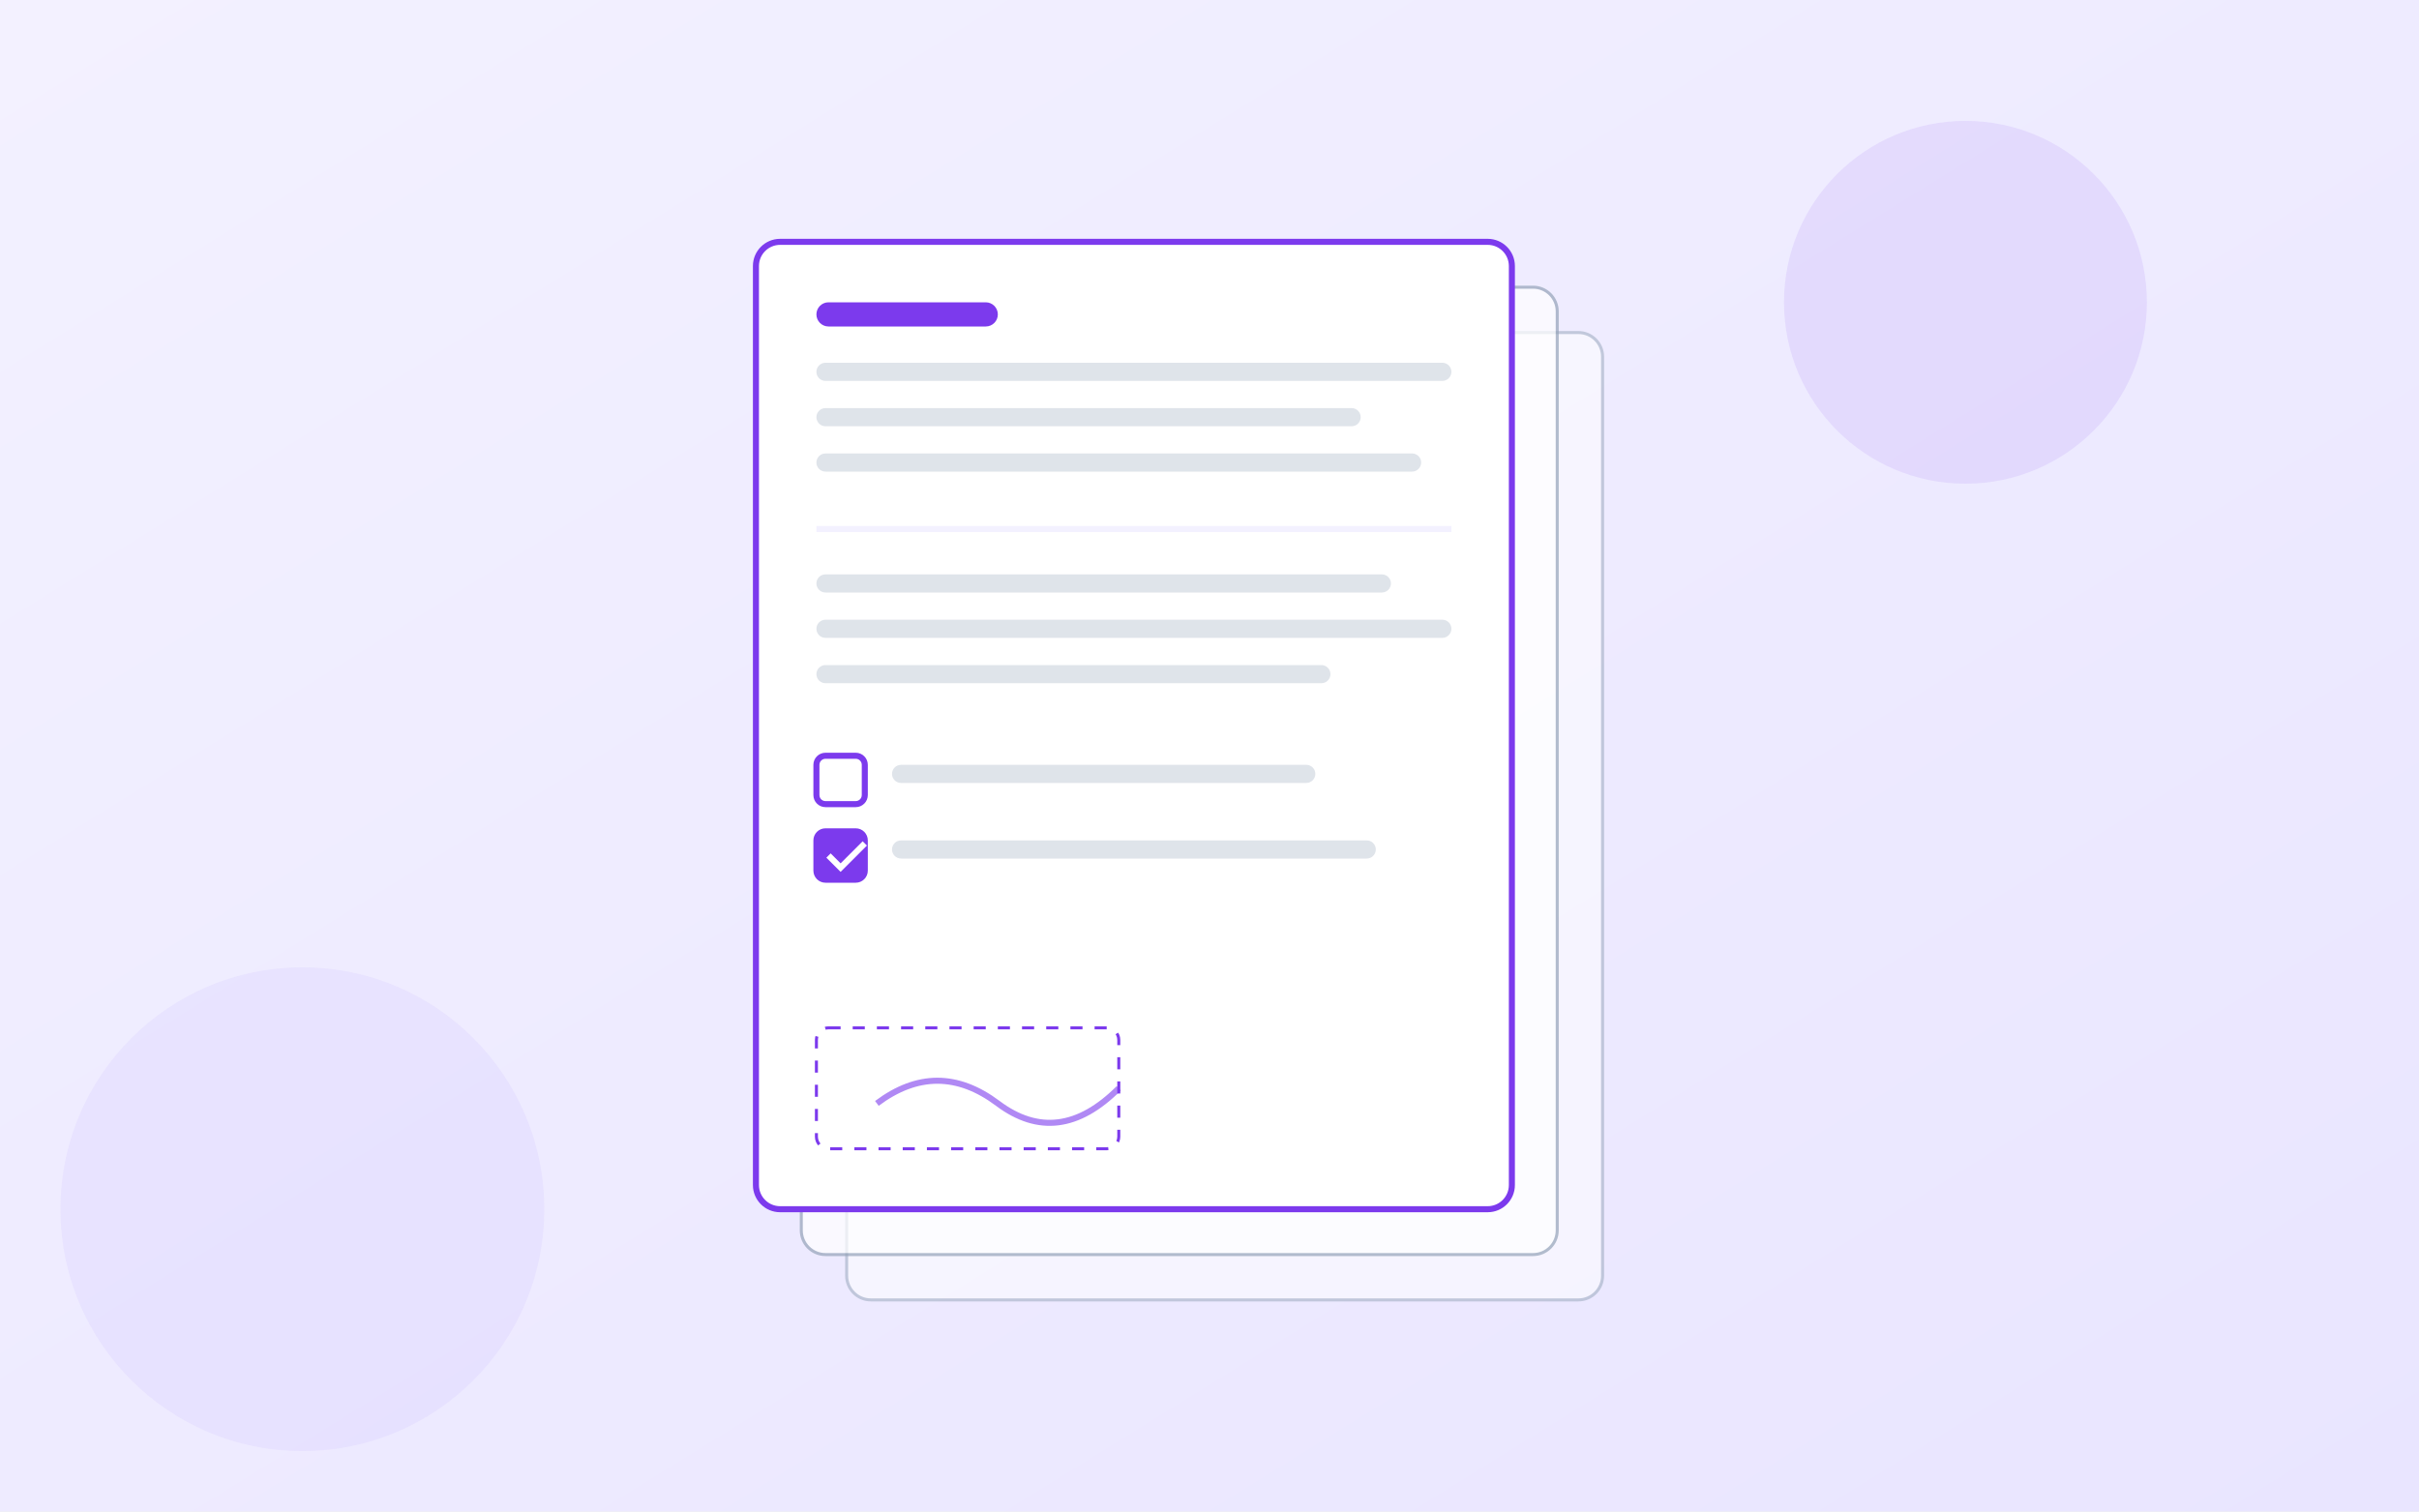
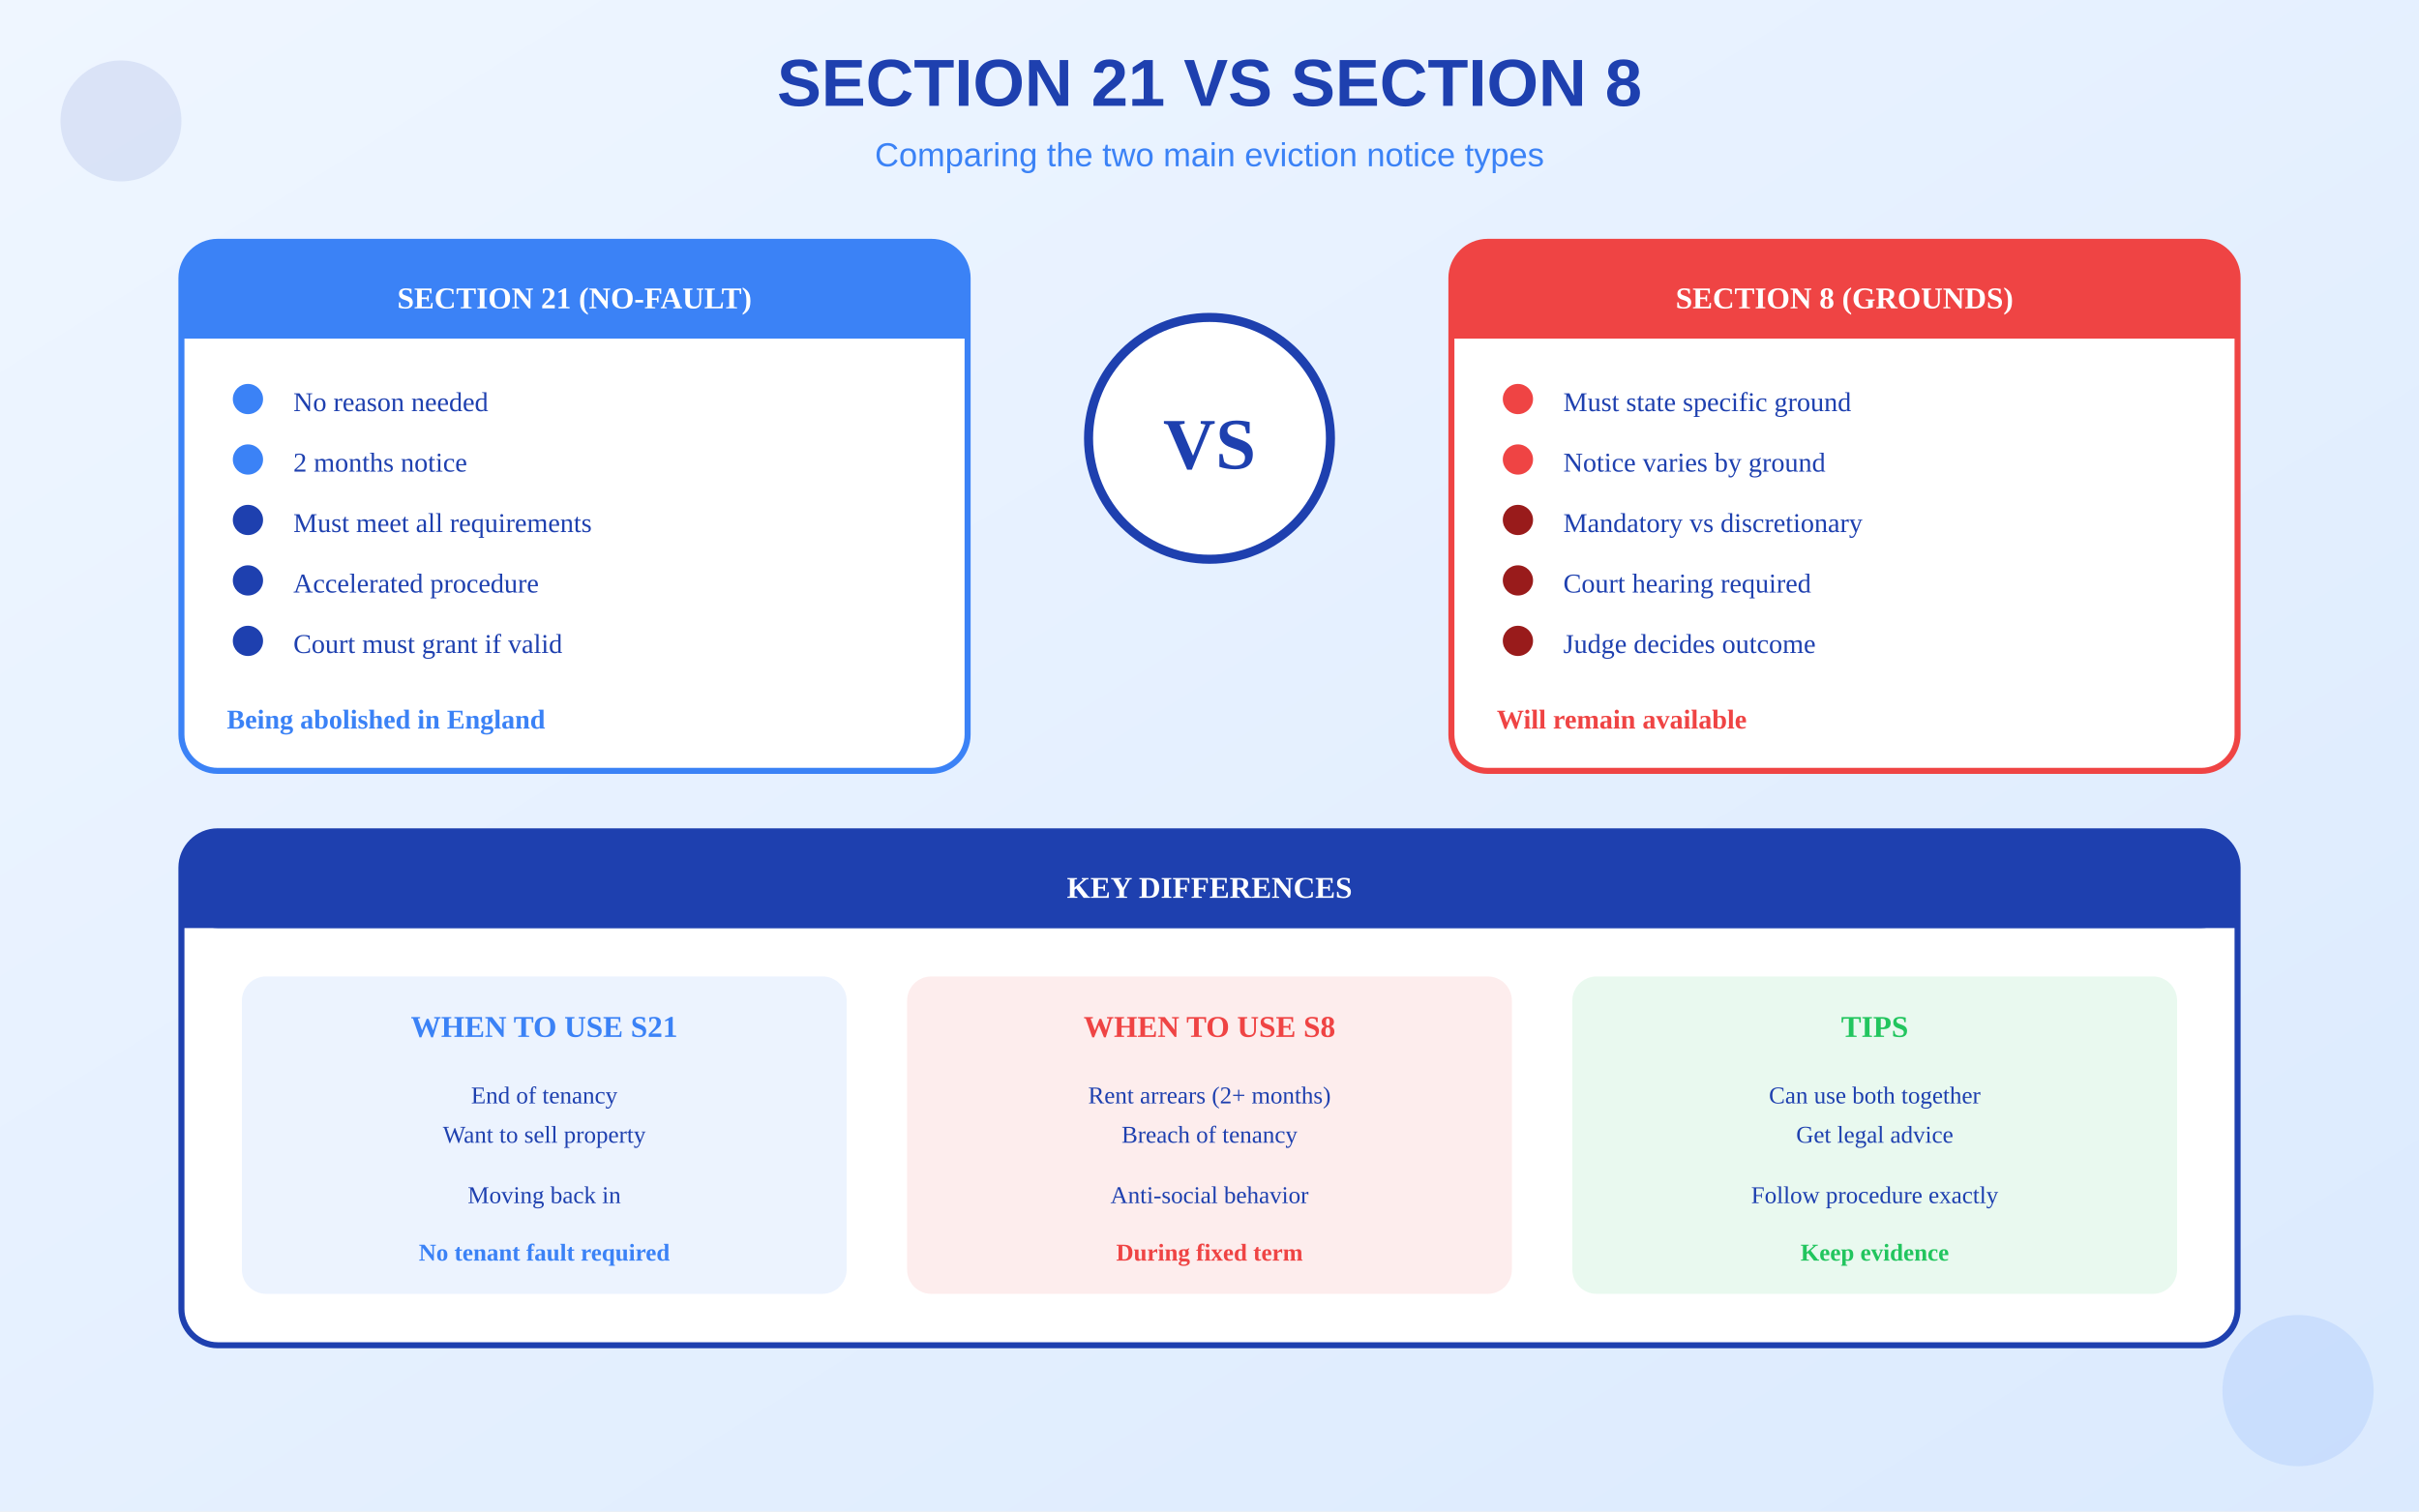
<svg xmlns="http://www.w3.org/2000/svg" viewBox="0 0 800 500">
  <defs>
    <linearGradient id="bgGrad" x1="0%" y1="0%" x2="100%" y2="100%">
-       <stop offset="0%" style="stop-color:#F3F1FF" />
-       <stop offset="100%" style="stop-color:#E9E5FF" />
+       <stop offset="0%" style="stop-color:#EFF6FF" />
+       <stop offset="100%" style="stop-color:#DBEAFE" />
    </linearGradient>
  </defs>
  <rect width="800" height="500" fill="url(#bgGrad)" />
-   <g transform="translate(250, 80)">
-     <rect x="30" y="30" width="250" height="320" rx="8" fill="white" stroke="#94A3B8" stroke-width="1" opacity="0.5" />
-     <rect x="15" y="15" width="250" height="320" rx="8" fill="white" stroke="#94A3B8" stroke-width="1" opacity="0.7" />
-     <rect x="0" y="0" width="250" height="320" rx="8" fill="white" stroke="#7C3AED" stroke-width="2" />
-     <rect x="20" y="20" width="60" height="8" rx="4" fill="#7C3AED" />
-     <rect x="20" y="40" width="210" height="6" rx="3" fill="#94A3B8" opacity="0.3" />
-     <rect x="20" y="55" width="180" height="6" rx="3" fill="#94A3B8" opacity="0.3" />
-     <rect x="20" y="70" width="200" height="6" rx="3" fill="#94A3B8" opacity="0.3" />
-     <line x1="20" y1="95" x2="230" y2="95" stroke="#F3F1FF" stroke-width="2" />
-     <rect x="20" y="110" width="190" height="6" rx="3" fill="#94A3B8" opacity="0.3" />
-     <rect x="20" y="125" width="210" height="6" rx="3" fill="#94A3B8" opacity="0.3" />
-     <rect x="20" y="140" width="170" height="6" rx="3" fill="#94A3B8" opacity="0.3" />
-     <rect x="20" y="170" width="16" height="16" rx="3" stroke="#7C3AED" stroke-width="2" fill="none" />
-     <rect x="45" y="173" width="140" height="6" rx="3" fill="#94A3B8" opacity="0.3" />
-     <rect x="20" y="195" width="16" height="16" rx="3" stroke="#7C3AED" stroke-width="2" fill="#7C3AED" />
-     <path d="M24 203 L28 207 L36 199" stroke="white" stroke-width="2" fill="none" />
-     <rect x="45" y="198" width="160" height="6" rx="3" fill="#94A3B8" opacity="0.3" />
-     <rect x="20" y="260" width="100" height="40" rx="4" stroke="#7C3AED" stroke-width="1" stroke-dasharray="4" fill="none" />
-     <path d="M40 285 Q60 270 80 285 Q100 300 120 280" stroke="#7C3AED" stroke-width="2" fill="none" opacity="0.6" />
+   <text x="400" y="35" text-anchor="middle" fill="#1E40AF" font-size="22" font-weight="bold" font-family="Arial">SECTION 21 VS SECTION 8</text>
+   <text x="400" y="55" text-anchor="middle" fill="#3B82F6" font-size="11" font-family="Arial">Comparing the two main eviction notice types</text>
+   <g transform="translate(350, 95)">
+     <circle cx="50" cy="50" r="40" fill="white" stroke="#1E40AF" stroke-width="3" />
+     <text x="50" y="60" text-anchor="middle" fill="#1E40AF" font-size="24" font-weight="bold">VS</text>
  </g>
-   <circle cx="650" cy="100" r="60" fill="#7C3AED" opacity="0.1" />
-   <circle cx="100" cy="400" r="80" fill="#A78BFA" opacity="0.1" />
+   <g transform="translate(60, 80)">
+     <rect x="0" y="0" width="260" height="175" rx="12" fill="white" stroke="#3B82F6" stroke-width="2" />
+     <rect x="0" y="0" width="260" height="32" rx="12" fill="#3B82F6" />
+     <rect x="0" y="20" width="260" height="12" fill="#3B82F6" />
+     <text x="130" y="22" text-anchor="middle" fill="white" font-size="10" font-weight="bold">SECTION 21 (NO-FAULT)</text>
+     <g transform="translate(15, 45)">
+       <circle cx="7" cy="7" r="5" fill="#3B82F6" />
+       <text x="22" y="11" fill="#1E40AF" font-size="9">No reason needed</text>
+     </g>
+     <g transform="translate(15, 65)">
+       <circle cx="7" cy="7" r="5" fill="#3B82F6" />
+       <text x="22" y="11" fill="#1E40AF" font-size="9">2 months notice</text>
+     </g>
+     <g transform="translate(15, 85)">
+       <circle cx="7" cy="7" r="5" fill="#1E40AF" />
+       <text x="22" y="11" fill="#1E40AF" font-size="9">Must meet all requirements</text>
+     </g>
+     <g transform="translate(15, 105)">
+       <circle cx="7" cy="7" r="5" fill="#1E40AF" />
+       <text x="22" y="11" fill="#1E40AF" font-size="9">Accelerated procedure</text>
+     </g>
+     <g transform="translate(15, 125)">
+       <circle cx="7" cy="7" r="5" fill="#1E40AF" />
+       <text x="22" y="11" fill="#1E40AF" font-size="9">Court must grant if valid</text>
+     </g>
+     <g transform="translate(15, 150)">
+       <text x="0" y="11" fill="#3B82F6" font-size="9" font-weight="bold">Being abolished in England</text>
+     </g>
+   </g>
+   <g transform="translate(480, 80)">
+     <rect x="0" y="0" width="260" height="175" rx="12" fill="white" stroke="#EF4444" stroke-width="2" />
+     <rect x="0" y="0" width="260" height="32" rx="12" fill="#EF4444" />
+     <rect x="0" y="20" width="260" height="12" fill="#EF4444" />
+     <text x="130" y="22" text-anchor="middle" fill="white" font-size="10" font-weight="bold">SECTION 8 (GROUNDS)</text>
+     <g transform="translate(15, 45)">
+       <circle cx="7" cy="7" r="5" fill="#EF4444" />
+       <text x="22" y="11" fill="#1E40AF" font-size="9">Must state specific ground</text>
+     </g>
+     <g transform="translate(15, 65)">
+       <circle cx="7" cy="7" r="5" fill="#EF4444" />
+       <text x="22" y="11" fill="#1E40AF" font-size="9">Notice varies by ground</text>
+     </g>
+     <g transform="translate(15, 85)">
+       <circle cx="7" cy="7" r="5" fill="#991B1B" />
+       <text x="22" y="11" fill="#1E40AF" font-size="9">Mandatory vs discretionary</text>
+     </g>
+     <g transform="translate(15, 105)">
+       <circle cx="7" cy="7" r="5" fill="#991B1B" />
+       <text x="22" y="11" fill="#1E40AF" font-size="9">Court hearing required</text>
+     </g>
+     <g transform="translate(15, 125)">
+       <circle cx="7" cy="7" r="5" fill="#991B1B" />
+       <text x="22" y="11" fill="#1E40AF" font-size="9">Judge decides outcome</text>
+     </g>
+     <g transform="translate(15, 150)">
+       <text x="0" y="11" fill="#EF4444" font-size="9" font-weight="bold">Will remain available</text>
+     </g>
+   </g>
+   <g transform="translate(60, 275)">
+     <rect x="0" y="0" width="680" height="170" rx="12" fill="white" stroke="#1E40AF" stroke-width="2" />
+     <rect x="0" y="0" width="680" height="32" rx="12" fill="#1E40AF" />
+     <rect x="0" y="20" width="680" height="12" fill="#1E40AF" />
+     <text x="340" y="22" text-anchor="middle" fill="white" font-size="10" font-weight="bold">KEY DIFFERENCES</text>
+     <g transform="translate(20, 48)">
+       <rect x="0" y="0" width="200" height="105" rx="8" fill="#3B82F6" opacity="0.1" />
+       <text x="100" y="20" text-anchor="middle" fill="#3B82F6" font-size="10" font-weight="bold">WHEN TO USE S21</text>
+       <text x="100" y="42" text-anchor="middle" fill="#1E40AF" font-size="8">End of tenancy</text>
+       <text x="100" y="55" text-anchor="middle" fill="#1E40AF" font-size="8">Want to sell property</text>
+       <text x="100" y="75" text-anchor="middle" fill="#1E40AF" font-size="8">Moving back in</text>
+       <text x="100" y="94" text-anchor="middle" fill="#3B82F6" font-size="8" font-weight="bold">No tenant fault required</text>
+     </g>
+     <g transform="translate(240, 48)">
+       <rect x="0" y="0" width="200" height="105" rx="8" fill="#EF4444" opacity="0.1" />
+       <text x="100" y="20" text-anchor="middle" fill="#EF4444" font-size="10" font-weight="bold">WHEN TO USE S8</text>
+       <text x="100" y="42" text-anchor="middle" fill="#1E40AF" font-size="8">Rent arrears (2+ months)</text>
+       <text x="100" y="55" text-anchor="middle" fill="#1E40AF" font-size="8">Breach of tenancy</text>
+       <text x="100" y="75" text-anchor="middle" fill="#1E40AF" font-size="8">Anti-social behavior</text>
+       <text x="100" y="94" text-anchor="middle" fill="#EF4444" font-size="8" font-weight="bold">During fixed term</text>
+     </g>
+     <g transform="translate(460, 48)">
+       <rect x="0" y="0" width="200" height="105" rx="8" fill="#22C55E" opacity="0.1" />
+       <text x="100" y="20" text-anchor="middle" fill="#22C55E" font-size="10" font-weight="bold">TIPS</text>
+       <text x="100" y="42" text-anchor="middle" fill="#1E40AF" font-size="8">Can use both together</text>
+       <text x="100" y="55" text-anchor="middle" fill="#1E40AF" font-size="8">Get legal advice</text>
+       <text x="100" y="75" text-anchor="middle" fill="#1E40AF" font-size="8">Follow procedure exactly</text>
+       <text x="100" y="94" text-anchor="middle" fill="#22C55E" font-size="8" font-weight="bold">Keep evidence</text>
+     </g>
+   </g>
+   <circle cx="40" cy="40" r="20" fill="#1E40AF" opacity="0.1" />
+   <circle cx="760" cy="460" r="25" fill="#3B82F6" opacity="0.12" />
</svg>
